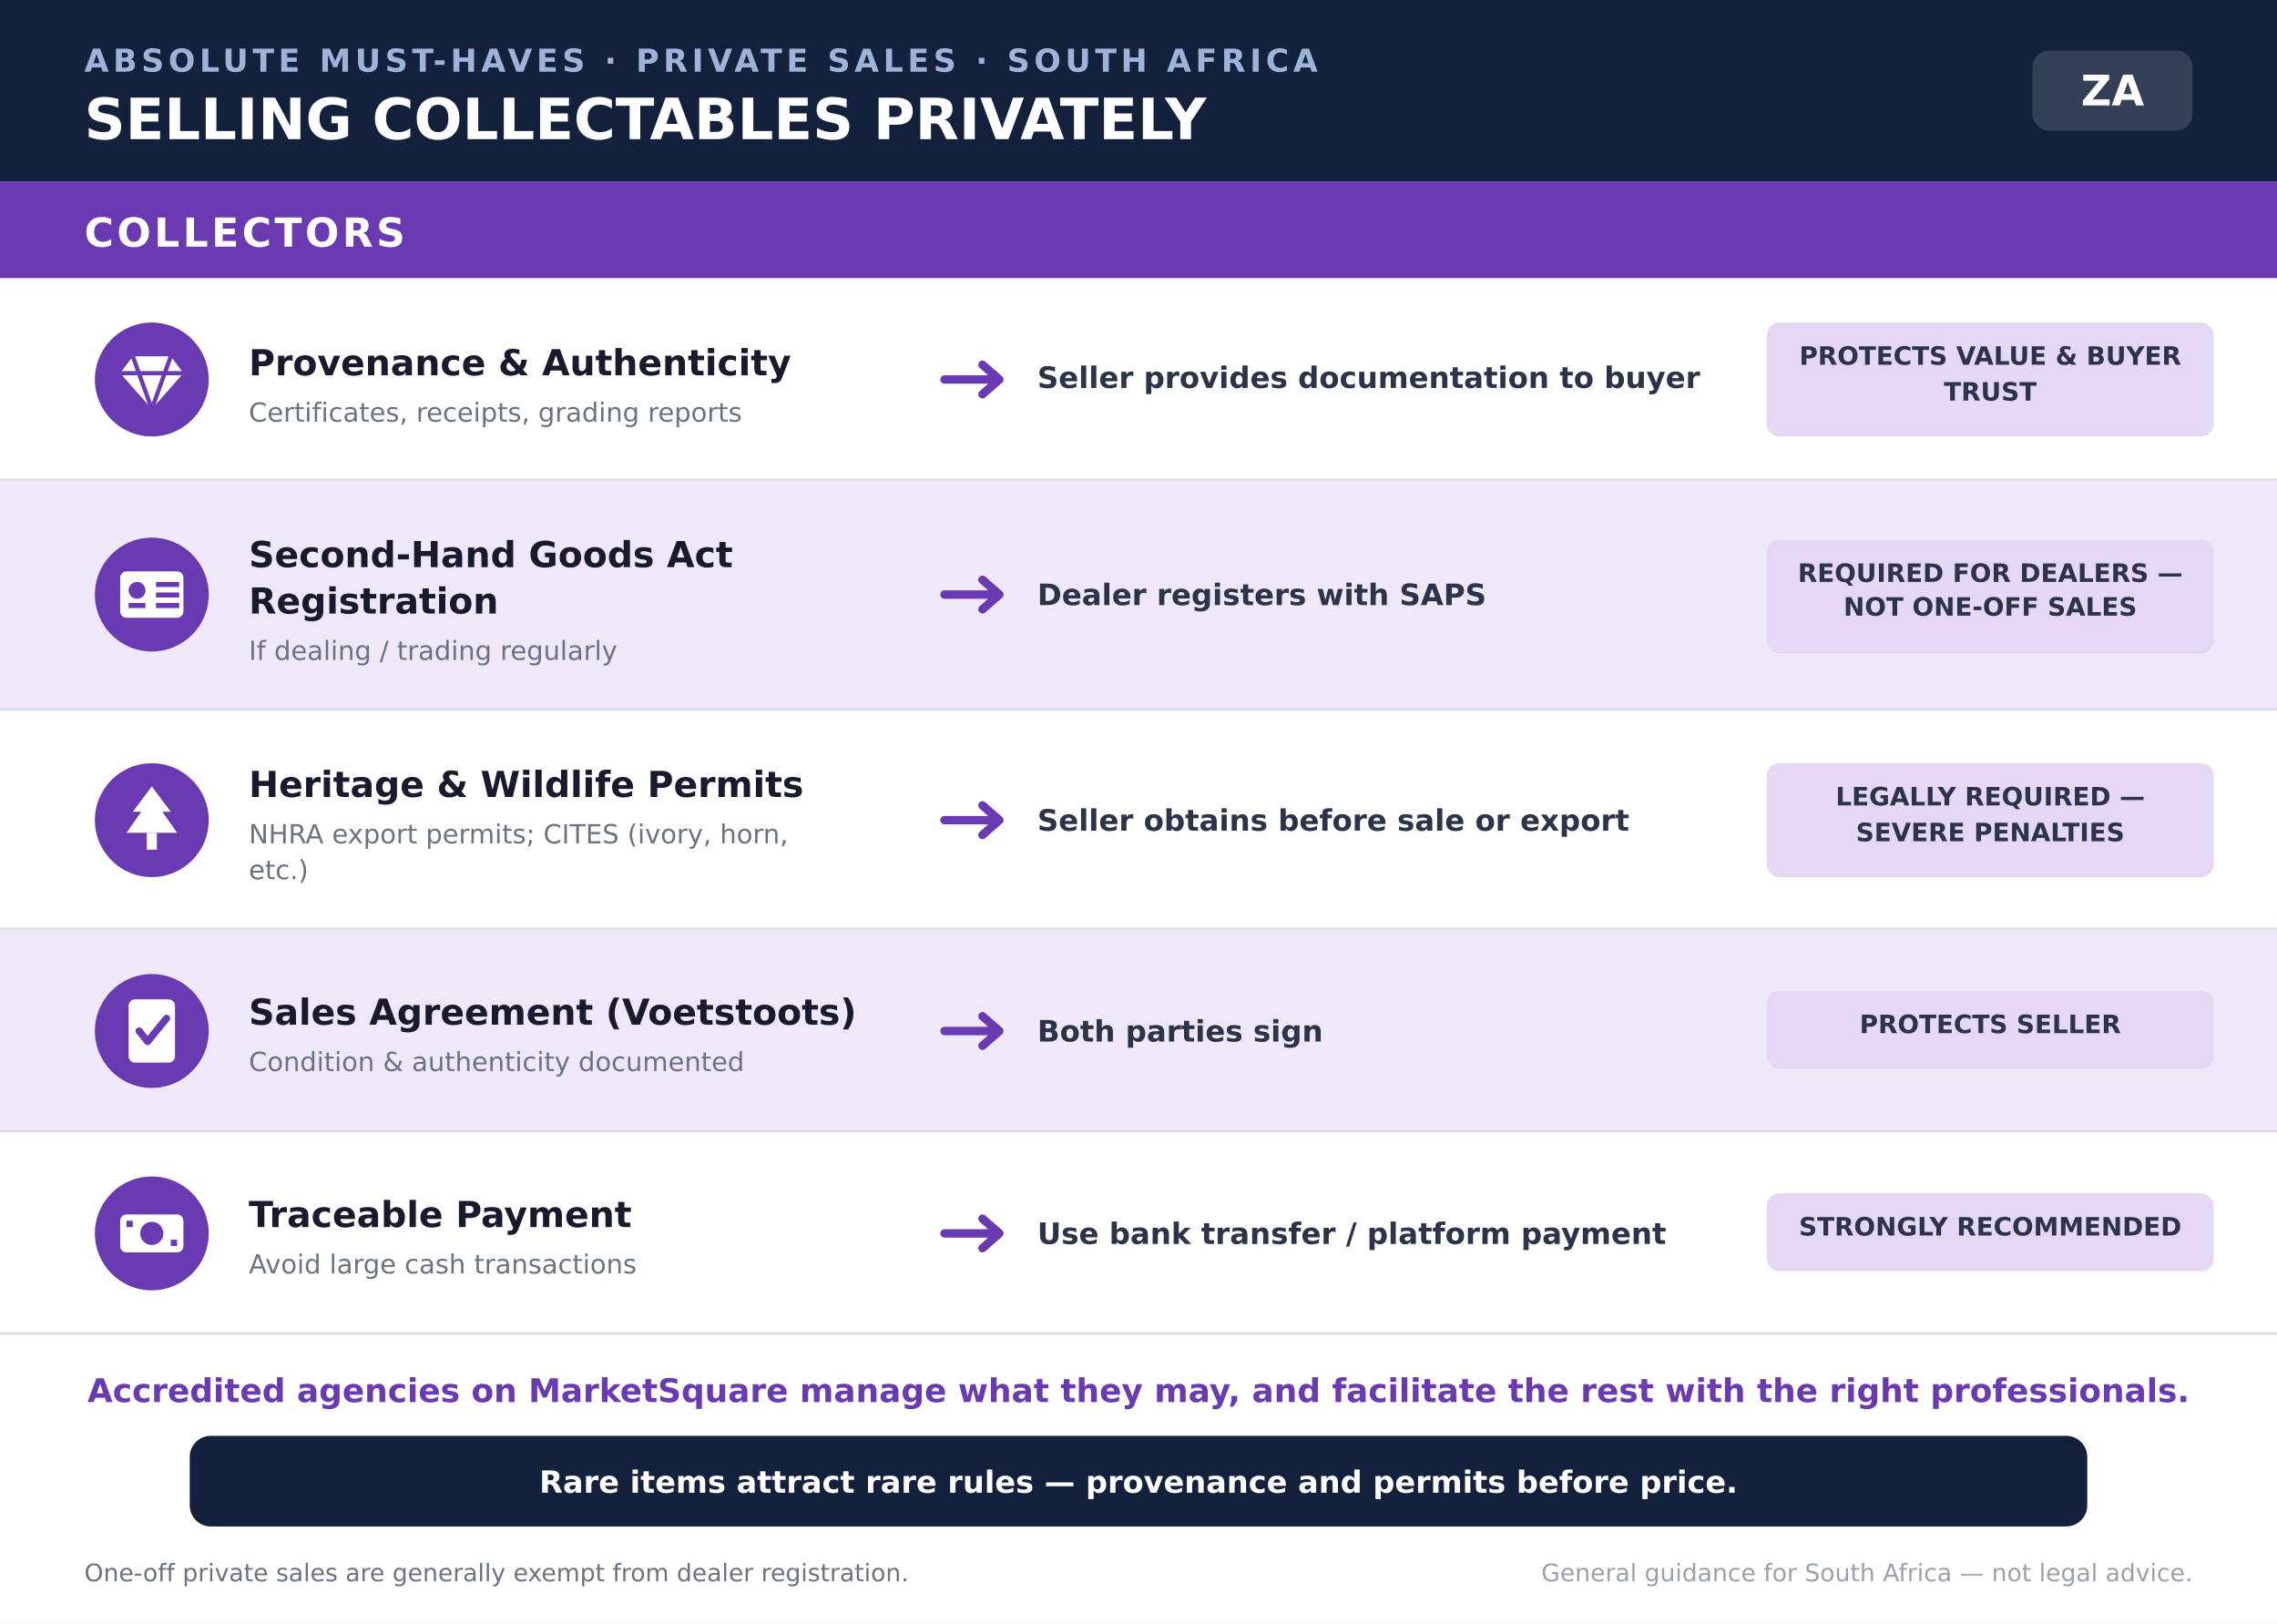
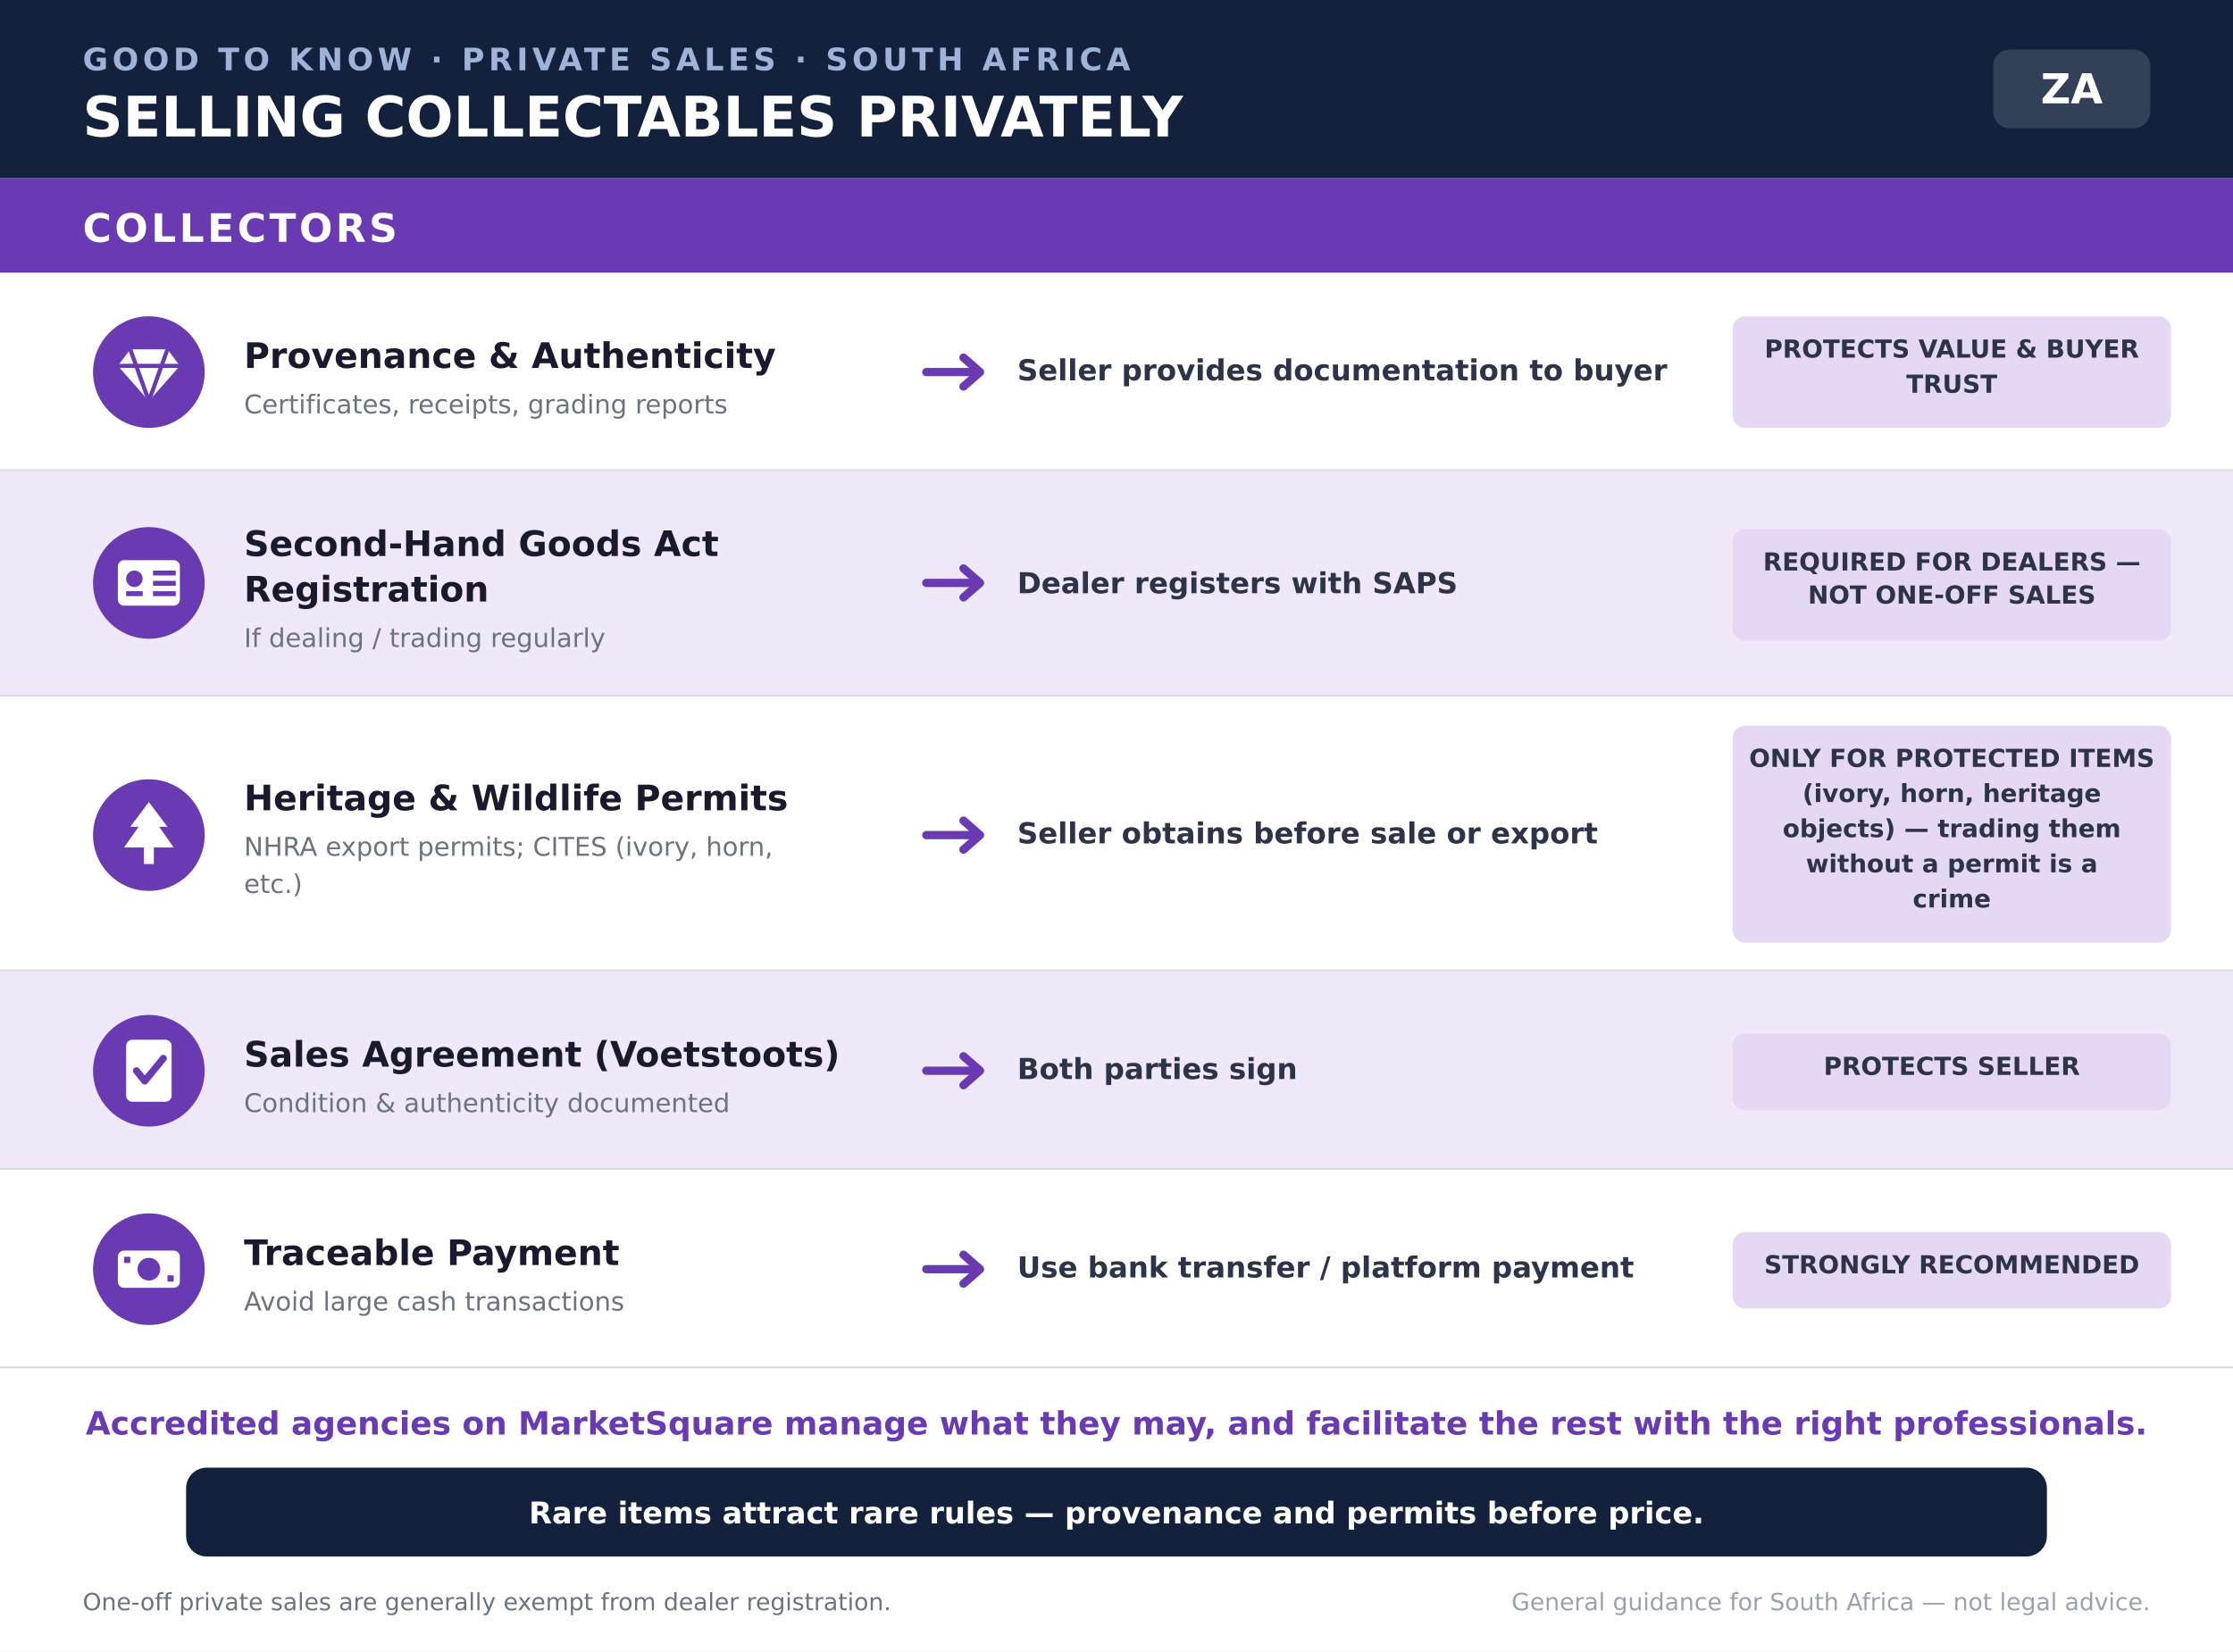
- <svg xmlns="http://www.w3.org/2000/svg" width="1080" height="770" viewBox="0 0 1080 770">
-   <rect width="1080" height="770" fill="#ffffff" />
+ <svg xmlns="http://www.w3.org/2000/svg" width="1080" height="799" viewBox="0 0 1080 799">
+   <rect width="1080" height="799" fill="#ffffff" />
  <rect x="0" y="0" width="1080" height="86" fill="#14213d" />
-   <text x="40" y="34" font-family="DejaVu Sans" font-size="15" font-weight="bold" fill="#9fb3d9" letter-spacing="2">ABSOLUTE MUST-HAVES · PRIVATE SALES · SOUTH AFRICA</text>
+   <text x="40" y="34" font-family="DejaVu Sans" font-size="15" font-weight="bold" fill="#9fb3d9" letter-spacing="2">GOOD TO KNOW · PRIVATE SALES · SOUTH AFRICA</text>
  <text x="40" y="66" font-family="DejaVu Sans" font-size="27" font-weight="bold" fill="#ffffff">SELLING COLLECTABLES PRIVATELY</text>
  <rect x="964" y="24" width="76" height="38" rx="8" fill="#ffffff" opacity="0.14" />
  <text x="1002" y="50" font-family="DejaVu Sans" font-size="20" font-weight="bold" fill="#ffffff" text-anchor="middle">ZA</text>
  <rect x="0" y="86" width="1080" height="46" fill="#6a3ab2" />
  <text x="40" y="117" font-family="DejaVu Sans" font-size="19" font-weight="bold" fill="#ffffff" letter-spacing="1.5">COLLECTORS</text>
  <rect x="0" y="132" width="1080" height="96" fill="#ffffff" />
  <circle cx="72" cy="180" r="27" fill="#6a3ab2" />
  <g transform="translate(72,180)">
    <path d="M -9,-11 L 9,-11 L 15,-3 L 0,14 L -15,-3 Z" fill="#fff" />
    <path d="M -9,-11 L 0,14 L 9,-11 M -15,-3 L 15,-3" stroke="#6a3ab2" stroke-width="2" fill="none" />
  </g>
  <text x="118" y="178" font-family="DejaVu Sans" font-size="17" font-weight="bold" fill="#1a1a2e">Provenance &amp; Authenticity</text>
  <text x="118" y="200" font-family="DejaVu Sans" font-size="12.5" fill="#6b7280">Certificates, receipts, grading reports</text>
  <path d="M 448,180 h 26 m -8,-7 l 8,7 l -8,7" stroke="#6a3ab2" stroke-width="4" fill="none" stroke-linecap="round" stroke-linejoin="round" />
  <text x="492" y="184" font-family="DejaVu Sans" font-size="14" font-weight="bold" fill="#2d3348">Seller provides documentation to buyer</text>
  <rect x="838" y="153" width="212" height="54" rx="6" fill="#e4d8f4" />
  <text x="944" y="173" font-family="DejaVu Sans" font-size="12" font-weight="bold" fill="#2d3348" text-anchor="middle">PROTECTS VALUE &amp; BUYER</text>
  <text x="944" y="190" font-family="DejaVu Sans" font-size="12" font-weight="bold" fill="#2d3348" text-anchor="middle">TRUST</text>
  <rect x="0" y="227" width="1080" height="1" fill="#d8dbe4" />
  <rect x="0" y="228" width="1080" height="109" fill="#efe8f9" />
  <circle cx="72" cy="282" r="27" fill="#6a3ab2" />
  <g transform="translate(72,282)">
    <rect x="-15" y="-11" width="30" height="22" rx="3" fill="#fff" />
    <circle cx="-7" cy="-2" r="4" fill="#6a3ab2" />
    <rect x="-11" y="4" width="8" height="2.4" fill="#6a3ab2" />
    <rect x="2" y="-6" width="11" height="2.4" fill="#6a3ab2" />
    <rect x="2" y="-1" width="11" height="2.4" fill="#6a3ab2" />
    <rect x="2" y="4" width="11" height="2.4" fill="#6a3ab2" />
  </g>
  <text x="118" y="269" font-family="DejaVu Sans" font-size="17" font-weight="bold" fill="#1a1a2e">Second-Hand Goods Act</text>
  <text x="118" y="291" font-family="DejaVu Sans" font-size="17" font-weight="bold" fill="#1a1a2e">Registration</text>
  <text x="118" y="313" font-family="DejaVu Sans" font-size="12.5" fill="#6b7280">If dealing / trading regularly</text>
  <path d="M 448,282 h 26 m -8,-7 l 8,7 l -8,7" stroke="#6a3ab2" stroke-width="4" fill="none" stroke-linecap="round" stroke-linejoin="round" />
  <text x="492" y="287" font-family="DejaVu Sans" font-size="14" font-weight="bold" fill="#2d3348">Dealer registers with SAPS</text>
  <rect x="838" y="256" width="212" height="54" rx="6" fill="#e4d8f4" />
  <text x="944" y="276" font-family="DejaVu Sans" font-size="12" font-weight="bold" fill="#2d3348" text-anchor="middle">REQUIRED FOR DEALERS —</text>
  <text x="944" y="292" font-family="DejaVu Sans" font-size="12" font-weight="bold" fill="#2d3348" text-anchor="middle">NOT ONE-OFF SALES</text>
  <rect x="0" y="336" width="1080" height="1" fill="#d8dbe4" />
-   <rect x="0" y="337" width="1080" height="104" fill="#ffffff" />
-   <circle cx="72" cy="389" r="27" fill="#6a3ab2" />
-   <g transform="translate(72,389)">
+   <rect x="0" y="337" width="1080" height="133" fill="#ffffff" />
+   <circle cx="72" cy="404" r="27" fill="#6a3ab2" />
+   <g transform="translate(72,404)">
    <path d="M 0,-16 L 9,-4 L 5,-4 L 12,6 L -12,6 L -5,-4 L -9,-4 Z" fill="#fff" />
    <rect x="-2.4" y="6" width="4.8" height="8" fill="#fff" />
  </g>
-   <text x="118" y="378" font-family="DejaVu Sans" font-size="17" font-weight="bold" fill="#1a1a2e">Heritage &amp; Wildlife Permits</text>
-   <text x="118" y="400" font-family="DejaVu Sans" font-size="12.5" fill="#6b7280">NHRA export permits; CITES (ivory, horn,</text>
-   <text x="118" y="417" font-family="DejaVu Sans" font-size="12.5" fill="#6b7280">etc.)</text>
-   <path d="M 448,389 h 26 m -8,-7 l 8,7 l -8,7" stroke="#6a3ab2" stroke-width="4" fill="none" stroke-linecap="round" stroke-linejoin="round" />
-   <text x="492" y="394" font-family="DejaVu Sans" font-size="14" font-weight="bold" fill="#2d3348">Seller obtains before sale or export</text>
-   <rect x="838" y="362" width="212" height="54" rx="6" fill="#e4d8f4" />
-   <text x="944" y="382" font-family="DejaVu Sans" font-size="12" font-weight="bold" fill="#2d3348" text-anchor="middle">LEGALLY REQUIRED —</text>
-   <text x="944" y="399" font-family="DejaVu Sans" font-size="12" font-weight="bold" fill="#2d3348" text-anchor="middle">SEVERE PENALTIES</text>
-   <rect x="0" y="440" width="1080" height="1" fill="#d8dbe4" />
-   <rect x="0" y="441" width="1080" height="96" fill="#efe8f9" />
-   <circle cx="72" cy="489" r="27" fill="#6a3ab2" />
-   <g transform="translate(72,489)">
+   <text x="118" y="392" font-family="DejaVu Sans" font-size="17" font-weight="bold" fill="#1a1a2e">Heritage &amp; Wildlife Permits</text>
+   <text x="118" y="414" font-family="DejaVu Sans" font-size="12.5" fill="#6b7280">NHRA export permits; CITES (ivory, horn,</text>
+   <text x="118" y="432" font-family="DejaVu Sans" font-size="12.5" fill="#6b7280">etc.)</text>
+   <path d="M 448,404 h 26 m -8,-7 l 8,7 l -8,7" stroke="#6a3ab2" stroke-width="4" fill="none" stroke-linecap="round" stroke-linejoin="round" />
+   <text x="492" y="408" font-family="DejaVu Sans" font-size="14" font-weight="bold" fill="#2d3348">Seller obtains before sale or export</text>
+   <rect x="838" y="351" width="212" height="105" rx="6" fill="#e4d8f4" />
+   <text x="944" y="371" font-family="DejaVu Sans" font-size="12" font-weight="bold" fill="#2d3348" text-anchor="middle">ONLY FOR PROTECTED ITEMS</text>
+   <text x="944" y="388" font-family="DejaVu Sans" font-size="12" font-weight="bold" fill="#2d3348" text-anchor="middle">(ivory, horn, heritage</text>
+   <text x="944" y="405" font-family="DejaVu Sans" font-size="12" font-weight="bold" fill="#2d3348" text-anchor="middle">objects) — trading them</text>
+   <text x="944" y="422" font-family="DejaVu Sans" font-size="12" font-weight="bold" fill="#2d3348" text-anchor="middle">without a permit is a</text>
+   <text x="944" y="439" font-family="DejaVu Sans" font-size="12" font-weight="bold" fill="#2d3348" text-anchor="middle">crime</text>
+   <rect x="0" y="469" width="1080" height="1" fill="#d8dbe4" />
+   <rect x="0" y="470" width="1080" height="96" fill="#efe8f9" />
+   <circle cx="72" cy="518" r="27" fill="#6a3ab2" />
+   <g transform="translate(72,518)">
    <rect x="-11" y="-15" width="22" height="30" rx="3" fill="#fff" />
    <path d="M -6,0 L -2,5 L 7,-6" fill="none" stroke="#6a3ab2" stroke-width="3.4" stroke-linecap="round" stroke-linejoin="round" />
  </g>
-   <text x="118" y="486" font-family="DejaVu Sans" font-size="17" font-weight="bold" fill="#1a1a2e">Sales Agreement (Voetstoots)</text>
-   <text x="118" y="508" font-family="DejaVu Sans" font-size="12.5" fill="#6b7280">Condition &amp; authenticity documented</text>
-   <path d="M 448,489 h 26 m -8,-7 l 8,7 l -8,7" stroke="#6a3ab2" stroke-width="4" fill="none" stroke-linecap="round" stroke-linejoin="round" />
-   <text x="492" y="494" font-family="DejaVu Sans" font-size="14" font-weight="bold" fill="#2d3348">Both parties sign</text>
-   <rect x="838" y="470" width="212" height="37" rx="6" fill="#e4d8f4" />
-   <text x="944" y="490" font-family="DejaVu Sans" font-size="12" font-weight="bold" fill="#2d3348" text-anchor="middle">PROTECTS SELLER</text>
-   <rect x="0" y="536" width="1080" height="1" fill="#d8dbe4" />
-   <rect x="0" y="537" width="1080" height="96" fill="#ffffff" />
-   <circle cx="72" cy="585" r="27" fill="#6a3ab2" />
-   <g transform="translate(72,585)">
+   <text x="118" y="516" font-family="DejaVu Sans" font-size="17" font-weight="bold" fill="#1a1a2e">Sales Agreement (Voetstoots)</text>
+   <text x="118" y="538" font-family="DejaVu Sans" font-size="12.5" fill="#6b7280">Condition &amp; authenticity documented</text>
+   <path d="M 448,518 h 26 m -8,-7 l 8,7 l -8,7" stroke="#6a3ab2" stroke-width="4" fill="none" stroke-linecap="round" stroke-linejoin="round" />
+   <text x="492" y="522" font-family="DejaVu Sans" font-size="14" font-weight="bold" fill="#2d3348">Both parties sign</text>
+   <rect x="838" y="500" width="212" height="37" rx="6" fill="#e4d8f4" />
+   <text x="944" y="520" font-family="DejaVu Sans" font-size="12" font-weight="bold" fill="#2d3348" text-anchor="middle">PROTECTS SELLER</text>
+   <rect x="0" y="565" width="1080" height="1" fill="#d8dbe4" />
+   <rect x="0" y="566" width="1080" height="96" fill="#ffffff" />
+   <circle cx="72" cy="614" r="27" fill="#6a3ab2" />
+   <g transform="translate(72,614)">
    <rect x="-15" y="-9" width="30" height="18" rx="3" fill="#fff" />
    <circle cx="0" cy="0" r="5.5" fill="#6a3ab2" />
    <rect x="-12" y="-6" width="3" height="3" fill="#6a3ab2" />
    <rect x="9" y="3" width="3" height="3" fill="#6a3ab2" />
  </g>
-   <text x="118" y="582" font-family="DejaVu Sans" font-size="17" font-weight="bold" fill="#1a1a2e">Traceable Payment</text>
-   <text x="118" y="604" font-family="DejaVu Sans" font-size="12.5" fill="#6b7280">Avoid large cash transactions</text>
-   <path d="M 448,585 h 26 m -8,-7 l 8,7 l -8,7" stroke="#6a3ab2" stroke-width="4" fill="none" stroke-linecap="round" stroke-linejoin="round" />
-   <text x="492" y="590" font-family="DejaVu Sans" font-size="14" font-weight="bold" fill="#2d3348">Use bank transfer / platform payment</text>
-   <rect x="838" y="566" width="212" height="37" rx="6" fill="#e4d8f4" />
-   <text x="944" y="586" font-family="DejaVu Sans" font-size="12" font-weight="bold" fill="#2d3348" text-anchor="middle">STRONGLY RECOMMENDED</text>
-   <rect x="0" y="632" width="1080" height="1" fill="#d8dbe4" />
-   <text x="540.0" y="665" font-family="DejaVu Sans" font-size="15.5" font-weight="bold" fill="#6a3ab2" text-anchor="middle">Accredited agencies on MarketSquare manage what they may, and facilitate the rest with the right professionals.</text>
-   <rect x="90" y="681" width="900" height="43" rx="10" fill="#14213d" />
-   <text x="540.0" y="708" font-family="DejaVu Sans" font-size="14.5" font-weight="bold" fill="#ffffff" text-anchor="middle">Rare items attract rare rules — provenance and permits before price.</text>
-   <text x="40" y="750" font-family="DejaVu Sans" font-size="11.5" fill="#6b7280">One-off private sales are generally exempt from dealer registration.</text>
-   <text x="1040" y="750" font-family="DejaVu Sans" font-size="11.5" fill="#9aa1ad" text-anchor="end">General guidance for South Africa — not legal advice.</text>
+   <text x="118" y="612" font-family="DejaVu Sans" font-size="17" font-weight="bold" fill="#1a1a2e">Traceable Payment</text>
+   <text x="118" y="634" font-family="DejaVu Sans" font-size="12.5" fill="#6b7280">Avoid large cash transactions</text>
+   <path d="M 448,614 h 26 m -8,-7 l 8,7 l -8,7" stroke="#6a3ab2" stroke-width="4" fill="none" stroke-linecap="round" stroke-linejoin="round" />
+   <text x="492" y="618" font-family="DejaVu Sans" font-size="14" font-weight="bold" fill="#2d3348">Use bank transfer / platform payment</text>
+   <rect x="838" y="596" width="212" height="37" rx="6" fill="#e4d8f4" />
+   <text x="944" y="616" font-family="DejaVu Sans" font-size="12" font-weight="bold" fill="#2d3348" text-anchor="middle">STRONGLY RECOMMENDED</text>
+   <rect x="0" y="661" width="1080" height="1" fill="#d8dbe4" />
+   <text x="540.0" y="694" font-family="DejaVu Sans" font-size="15.5" font-weight="bold" fill="#6a3ab2" text-anchor="middle">Accredited agencies on MarketSquare manage what they may, and facilitate the rest with the right professionals.</text>
+   <rect x="90" y="710" width="900" height="43" rx="10" fill="#14213d" />
+   <text x="540.0" y="737" font-family="DejaVu Sans" font-size="14.5" font-weight="bold" fill="#ffffff" text-anchor="middle">Rare items attract rare rules — provenance and permits before price.</text>
+   <text x="40" y="779" font-family="DejaVu Sans" font-size="11.5" fill="#6b7280">One-off private sales are generally exempt from dealer registration.</text>
+   <text x="1040" y="779" font-family="DejaVu Sans" font-size="11.5" fill="#9aa1ad" text-anchor="end">General guidance for South Africa — not legal advice.</text>
</svg>
